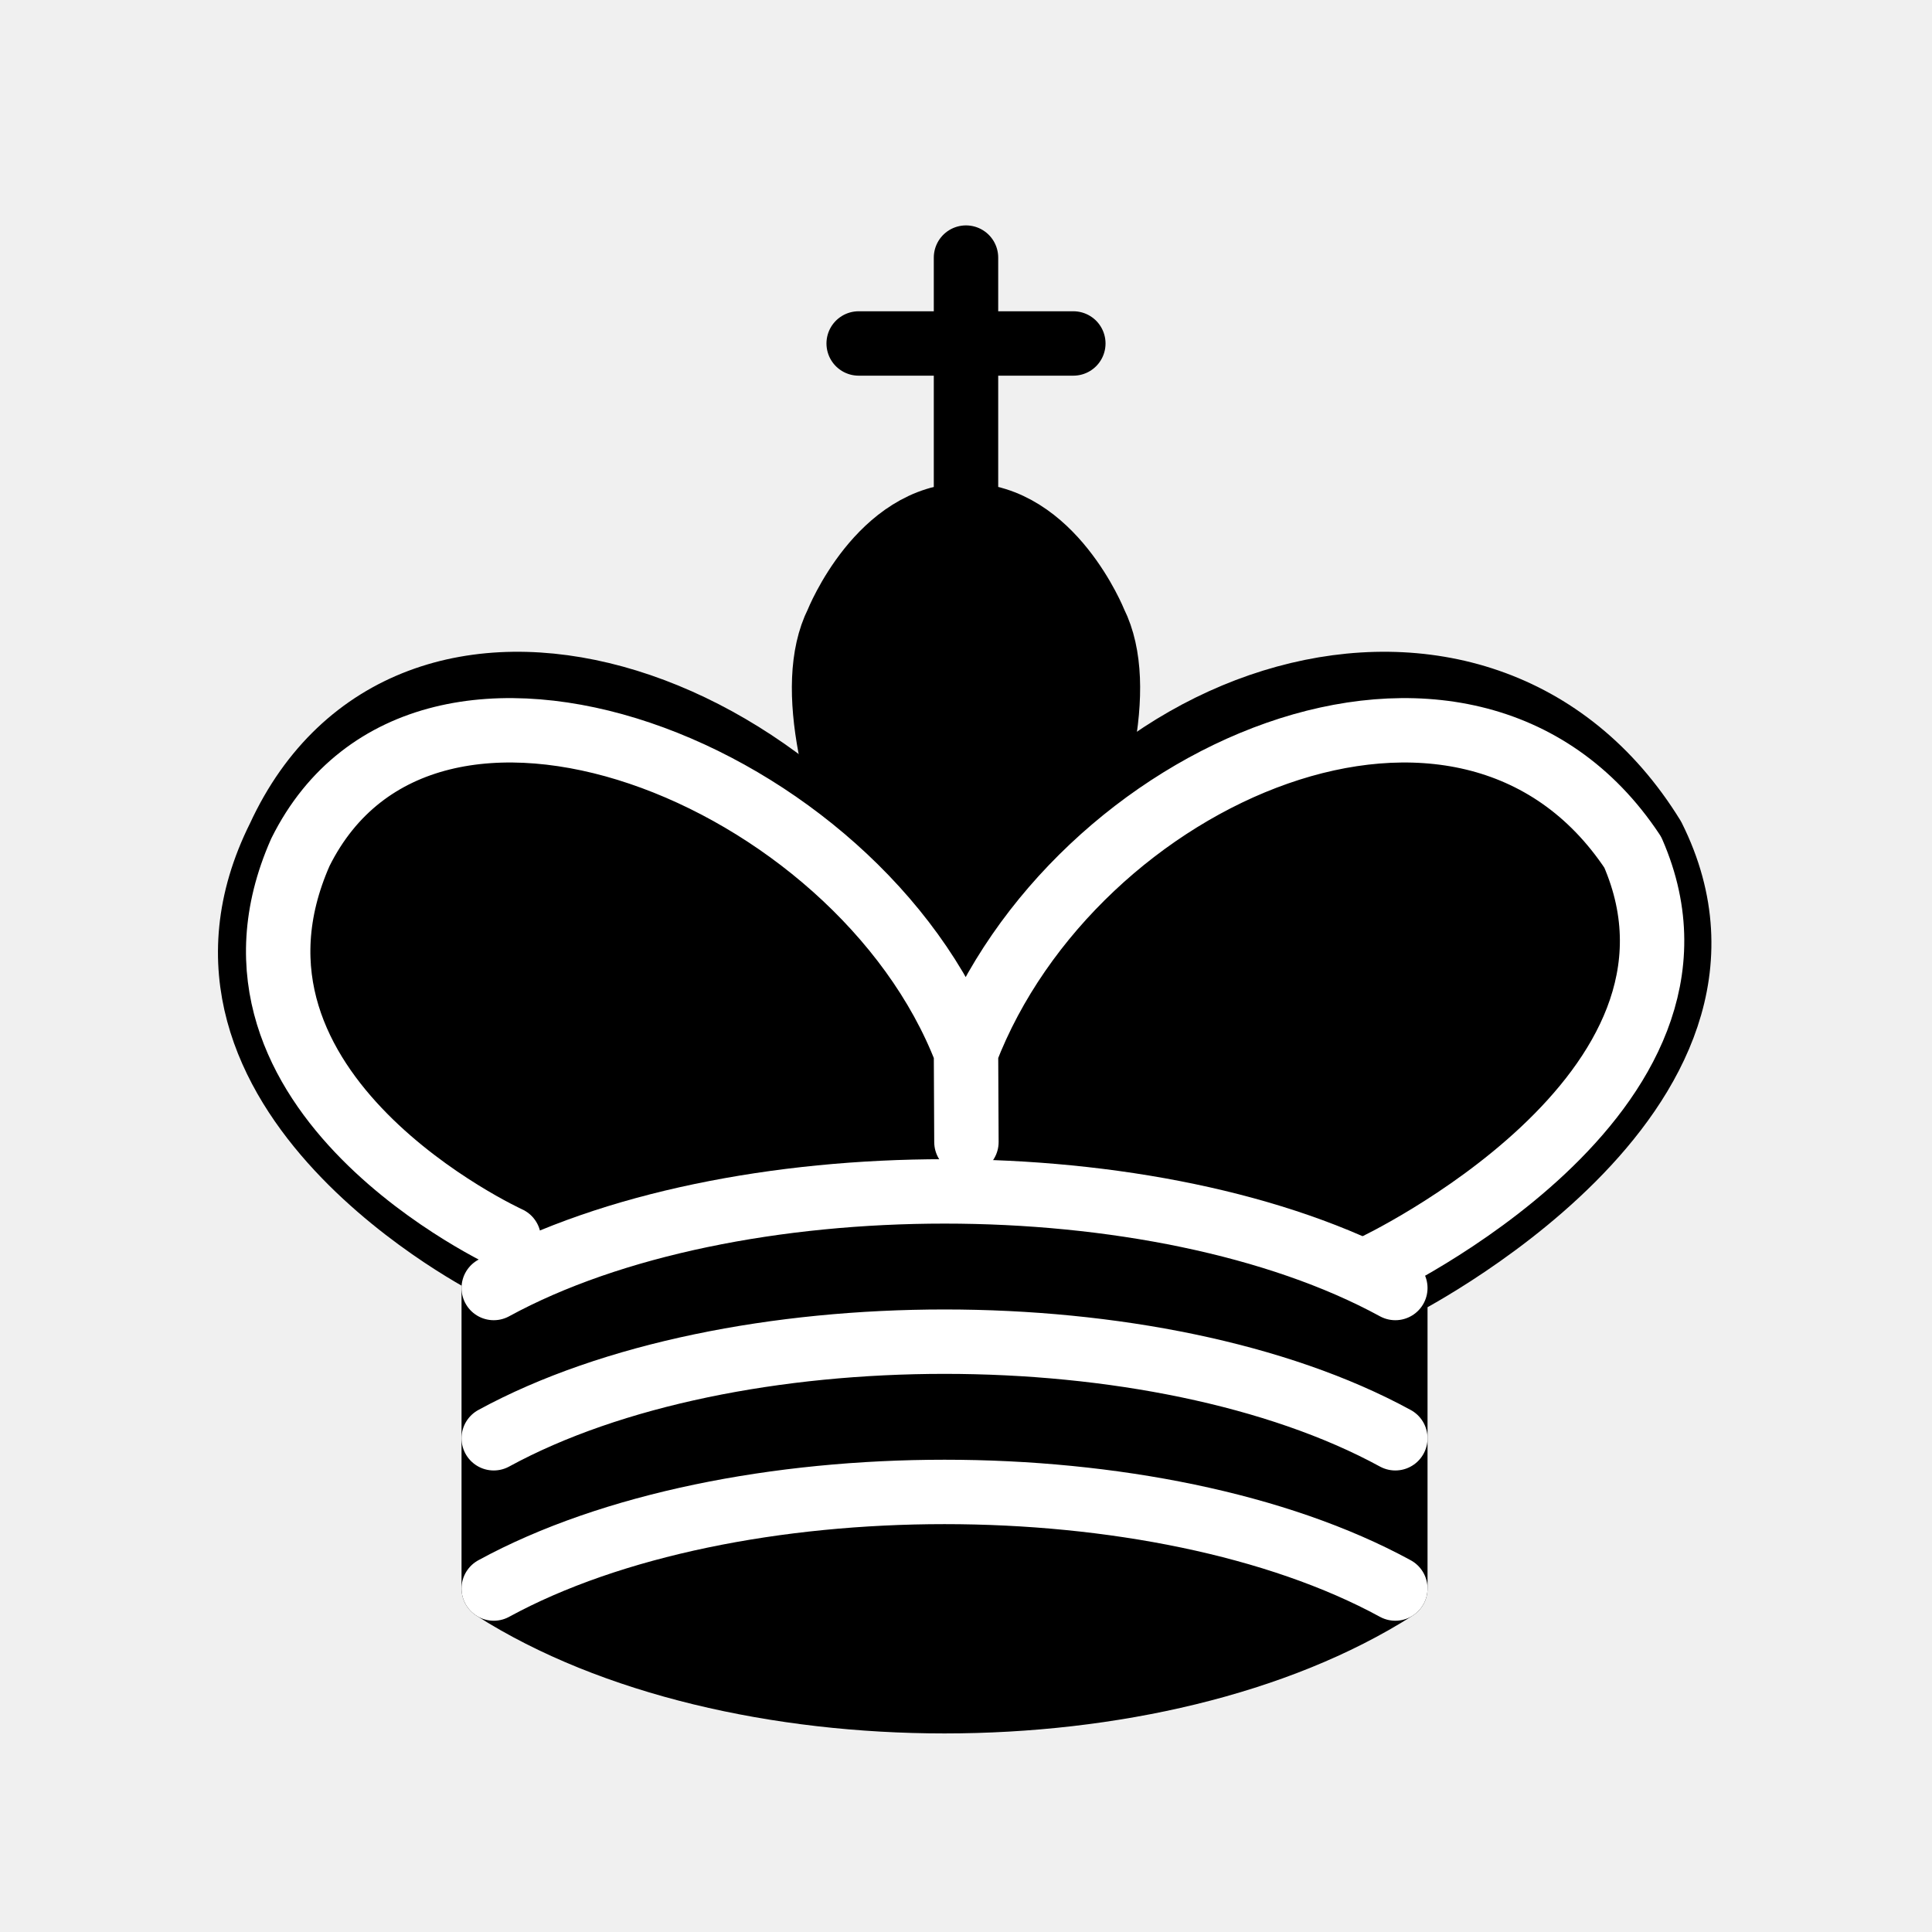
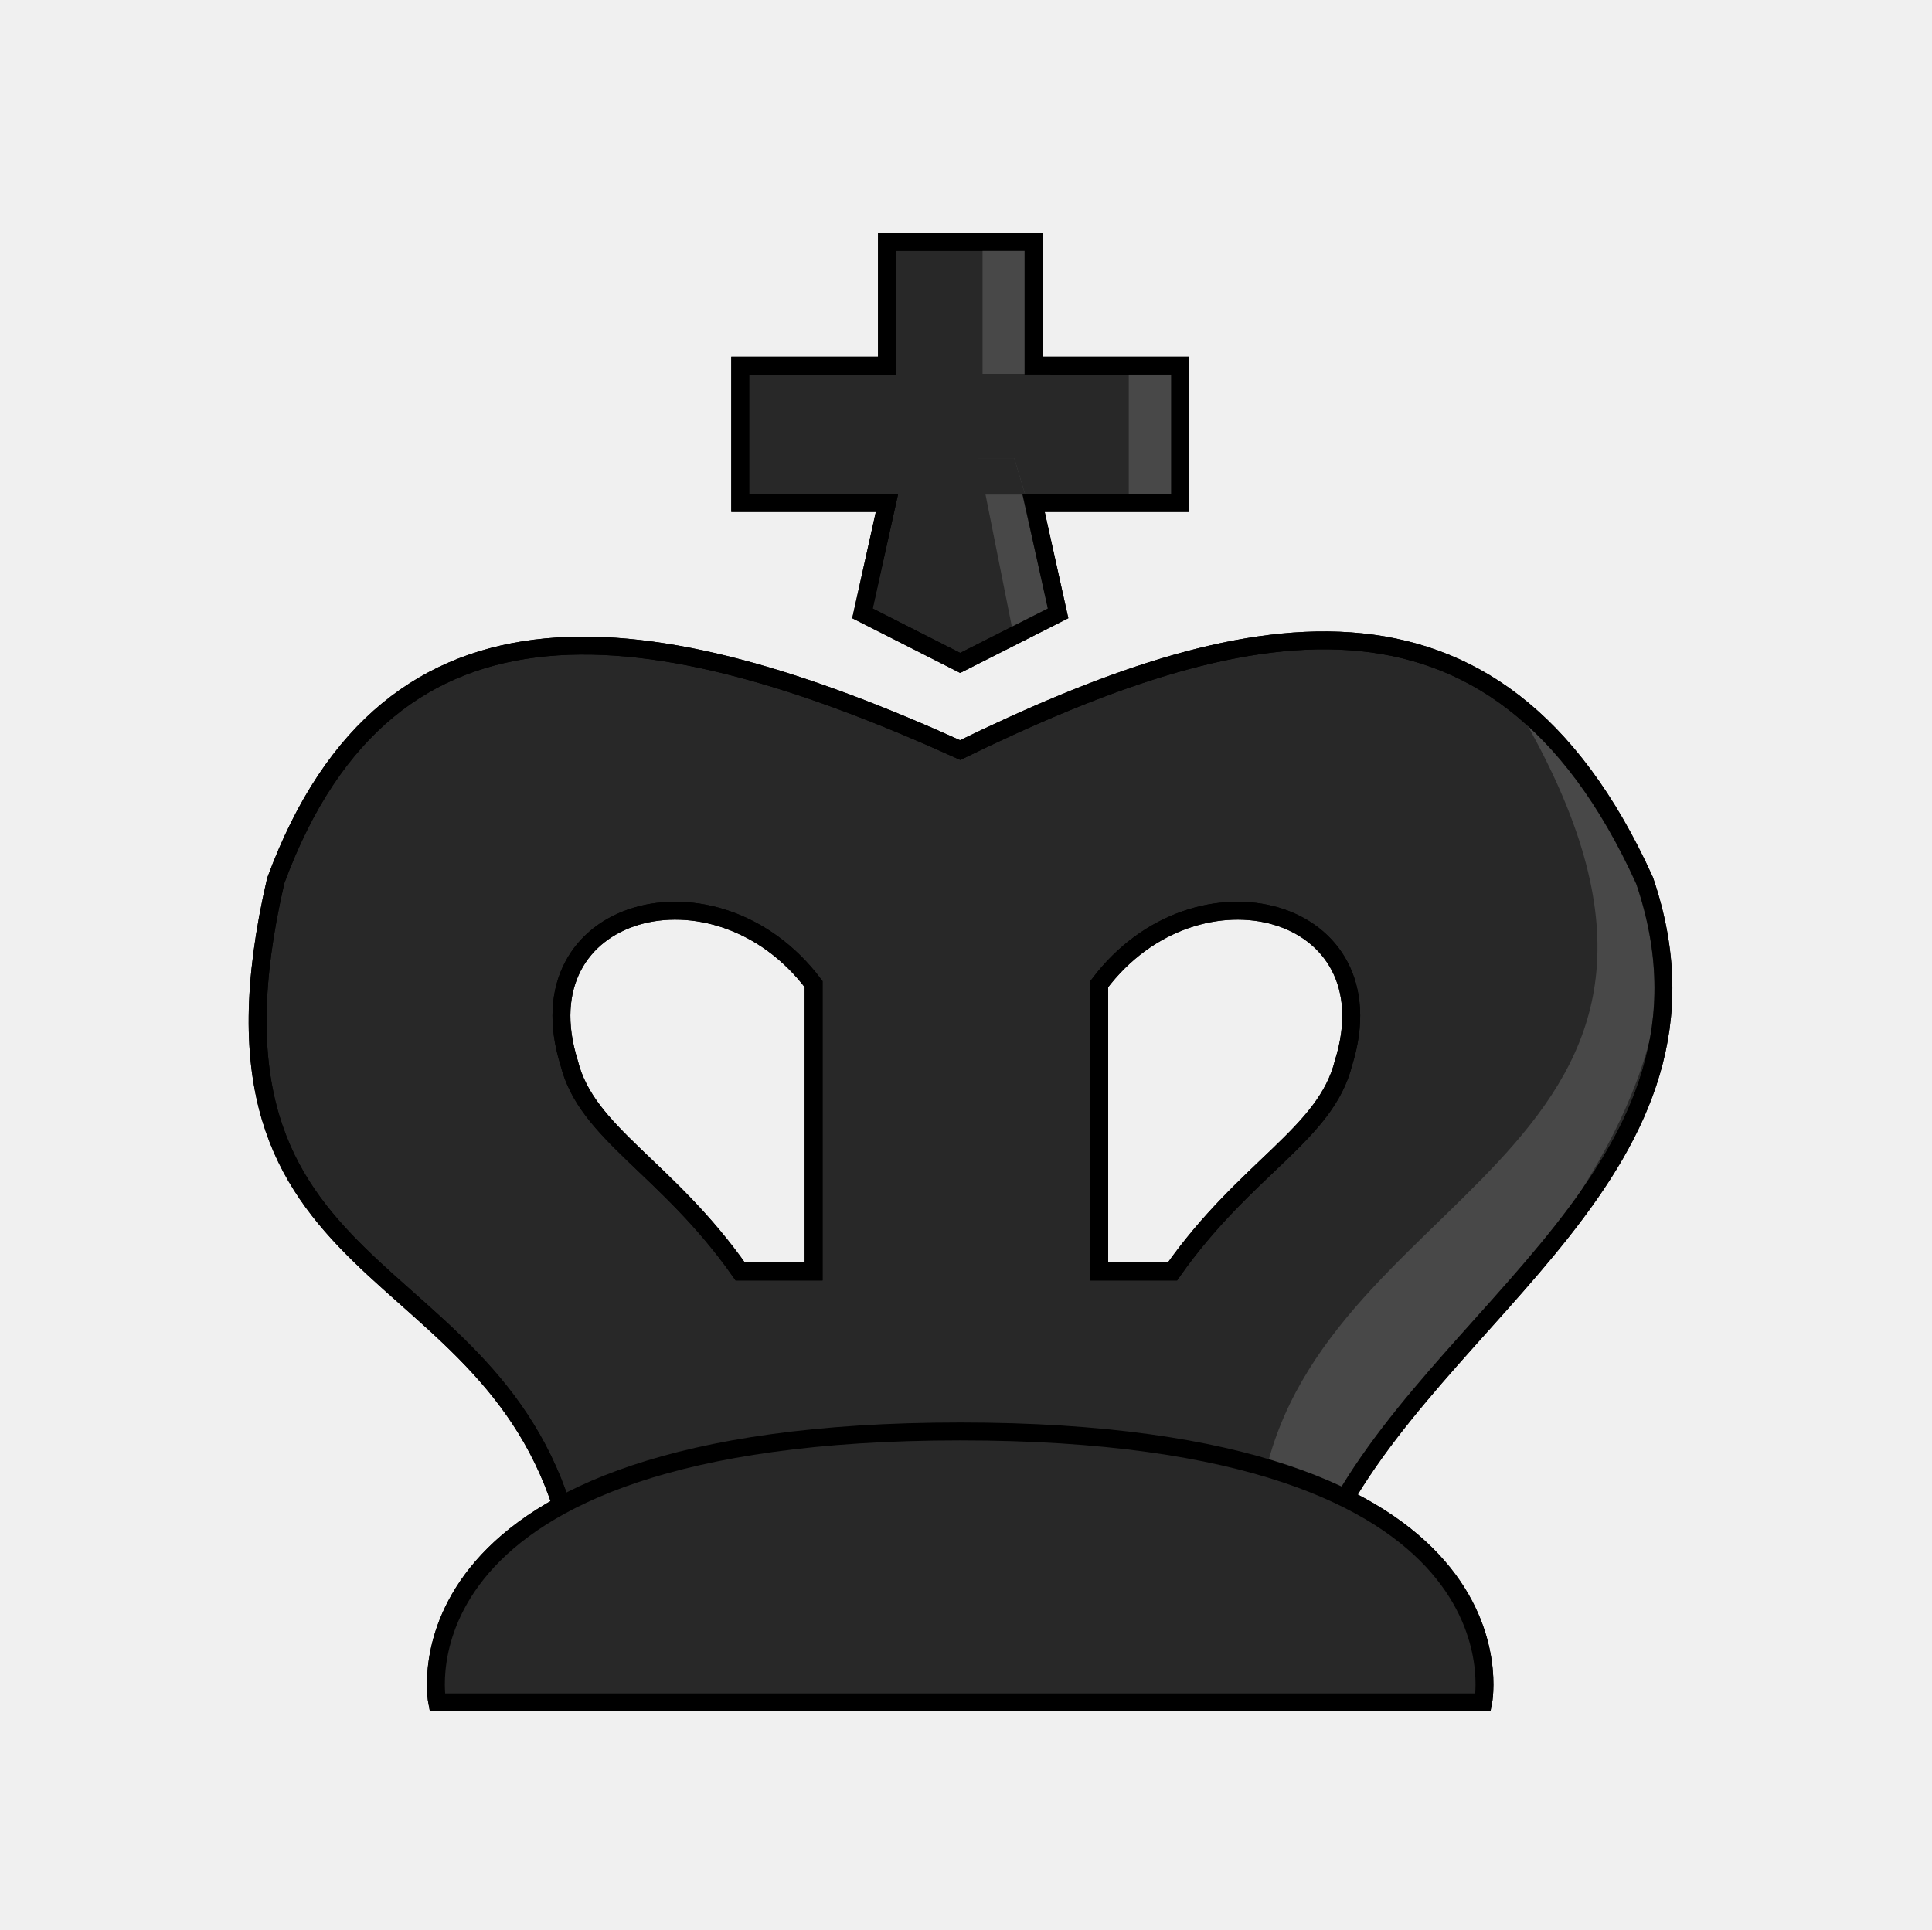
- <svg xmlns="http://www.w3.org/2000/svg" version="1.1" width="45" height="45">
-   <g style="fill:none; fill-opacity:1; fill-rule:evenodd; stroke:#000000; stroke-width:1.5; stroke-linecap:round;stroke-linejoin:round;stroke-miterlimit:4; stroke-dasharray:none; stroke-opacity:1;">
-     <path d="M 22.5,11.63 L 22.5,6" style="fill:none; stroke:#000000; stroke-linejoin:miter;" id="path6570" />
-     <path d="M 22.5,25 C 22.5,25 27,17.5 25.5,14.5 C 25.5,14.5 24.5,12 22.5,12 C 20.5,12 19.5,14.5 19.5,14.5 C 18,17.5 22.5,25 22.5,25" style="fill:#000000;fill-opacity:1; stroke-linecap:butt; stroke-linejoin:miter;" />
-     <path d="M 11.5,37 C 17,40.5 27,40.5 32.5,37 L 32.5,30 C 32.5,30 41.5,25.5 38.5,19.5 C 34.5,13 25,16 22.5,23.5 L 22.5,27 L 22.5,23.5 C 19,16 9.5,13 6.5,19.5 C 3.5,25.5 11.5,29.5 11.5,29.5 L 11.5,37 z " style="fill:#000000; stroke:#000000;" />
-     <path d="M 20,8 L 25,8" style="fill:none; stroke:#000000; stroke-linejoin:miter;" />
-     <path d="M 32,29.5 C 32,29.5 40.5,25.5 38.03,19.85 C 34.15,14 25,18 22.5,24.5 L 22.51,26.6 L 22.5,24.5 C 20,18 9.906,14 6.997,19.85 C 4.5,25.5 11.85,28.85 11.85,28.85" style="fill:none; stroke:#ffffff;" />
-     <path d="M 11.5,30 C 17,27 27,27 32.5,30 M 11.5,33.5 C 17,30.5 27,30.5 32.5,33.5 M 11.5,37 C 17,34 27,34 32.5,37" style="fill:none; stroke:#ffffff;" />
+ <svg xmlns="http://www.w3.org/2000/svg" viewBox="0 0 107.95 107.84">
+   <defs>
+     <style>.cls-1,.cls-3{fill:#fff;}.cls-1,.cls-2,.cls-5{stroke:#000;stroke-miterlimit:10;}.cls-2,.cls-4{fill:#282828;}.cls-3{opacity:0.15;}.cls-5{fill:none;}</style>
+   </defs>
+   <g id="black">
+     <g id="king_copy" data-name="king copy">
+       <path class="cls-1" d="M24.43,95.14H82.87S85.89,80,53.65,80,24.43,95.14,24.43,95.14Z" />
+       <path class="cls-2" d="M91.89,49.21c-8.34-18.38-22.74-14.84-38.24-7.29-17.1-7.74-31.86-10-38.24,7.29C10,72.51,27.78,69.53,31.8,85.63H74.14C80.09,73.26,97.35,65.23,91.89,49.21ZM45.46,71.06h-4.1c-4.09-5.83-8.58-7.7-9.56-11.66C29.07,50.66,40,47.75,45.46,55ZM75.07,59.4c-1,4-5.46,5.83-9.56,11.66H61.42V55C66.88,47.75,77.8,50.66,75.07,59.4Z" />
+       <polygon class="cls-2" points="53.65 37.05 48.19 34.28 49.56 28.11 41.36 28.11 41.36 20.44 49.56 20.44 49.56 13.52 57.75 13.52 57.75 20.44 65.94 20.44 65.94 28.11 57.75 28.11 59.12 34.28 53.65 37.05" />
+       <path class="cls-3" d="M84.88,39.72C105,55.84,80.85,74,75.5,83.93A32.77,32.77,0,0,0,70.78,82C74.81,65.92,99,63.9,84.88,39.72Z" />
+       <polygon class="cls-3" points="54.66 25.61 56.67 25.61 59.13 33.77 56.67 35.69 54.66 25.61" />
+       <polygon class="cls-4" points="52.64 25.61 56.67 25.61 57.28 27.64 53.02 27.64 52.64 25.61" />
+       <polygon class="cls-3" points="63.07 20.44 63.07 27.63 65.94 27.63 65.62 20.64 63.07 20.44" />
+       <rect class="cls-3" x="54.9" y="13.52" width="2.72" height="8.06" />
+       <rect class="cls-4" x="54.66" y="20.9" width="4.03" height="1.73" />
+       <path class="cls-5" d="M91.89,49.21c-8.34-18.38-22.74-14.84-38.24-7.29-17.1-7.74-31.86-10-38.24,7.29C10,72.51,27.78,69.53,31.8,85.63H74.14C80.09,73.26,97.35,65.23,91.89,49.21ZM45.46,71.06h-4.1c-4.09-5.83-8.58-7.7-9.56-11.66C29.07,50.66,40,47.75,45.46,55ZM75.07,59.4c-1,4-5.46,5.83-9.56,11.66H61.42V55C66.88,47.75,77.8,50.66,75.07,59.4Z" />
+       <polygon class="cls-5" points="53.65 37.05 48.19 34.28 49.56 28.11 41.36 28.11 41.36 20.44 49.56 20.44 49.56 13.52 57.75 13.52 57.75 20.44 65.94 20.44 65.94 28.11 57.75 28.11 59.12 34.28 53.65 37.05" />
+       <path class="cls-2" d="M24.43,95.14H82.87S85.89,80,53.65,80,24.43,95.14,24.43,95.14Z" />
+     </g>
  </g>
</svg>
